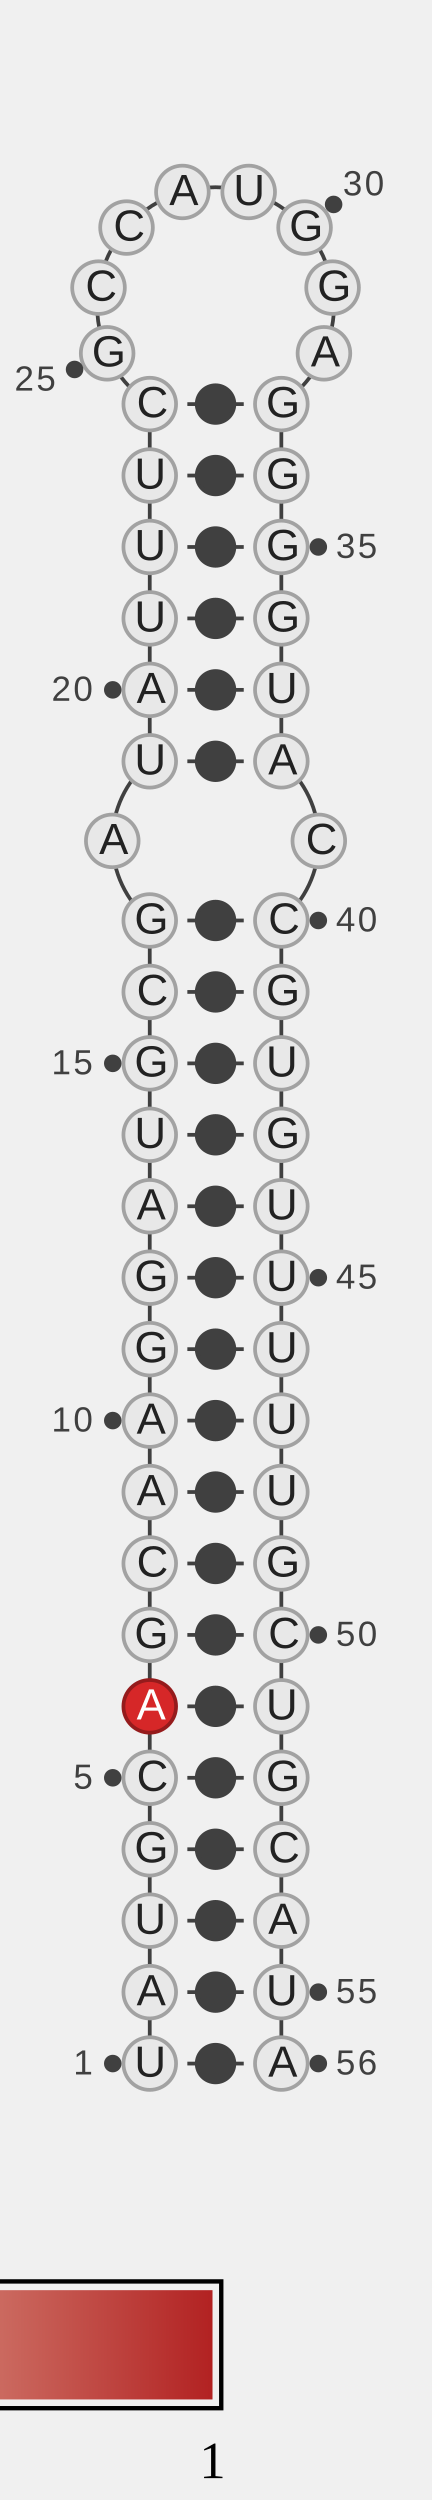
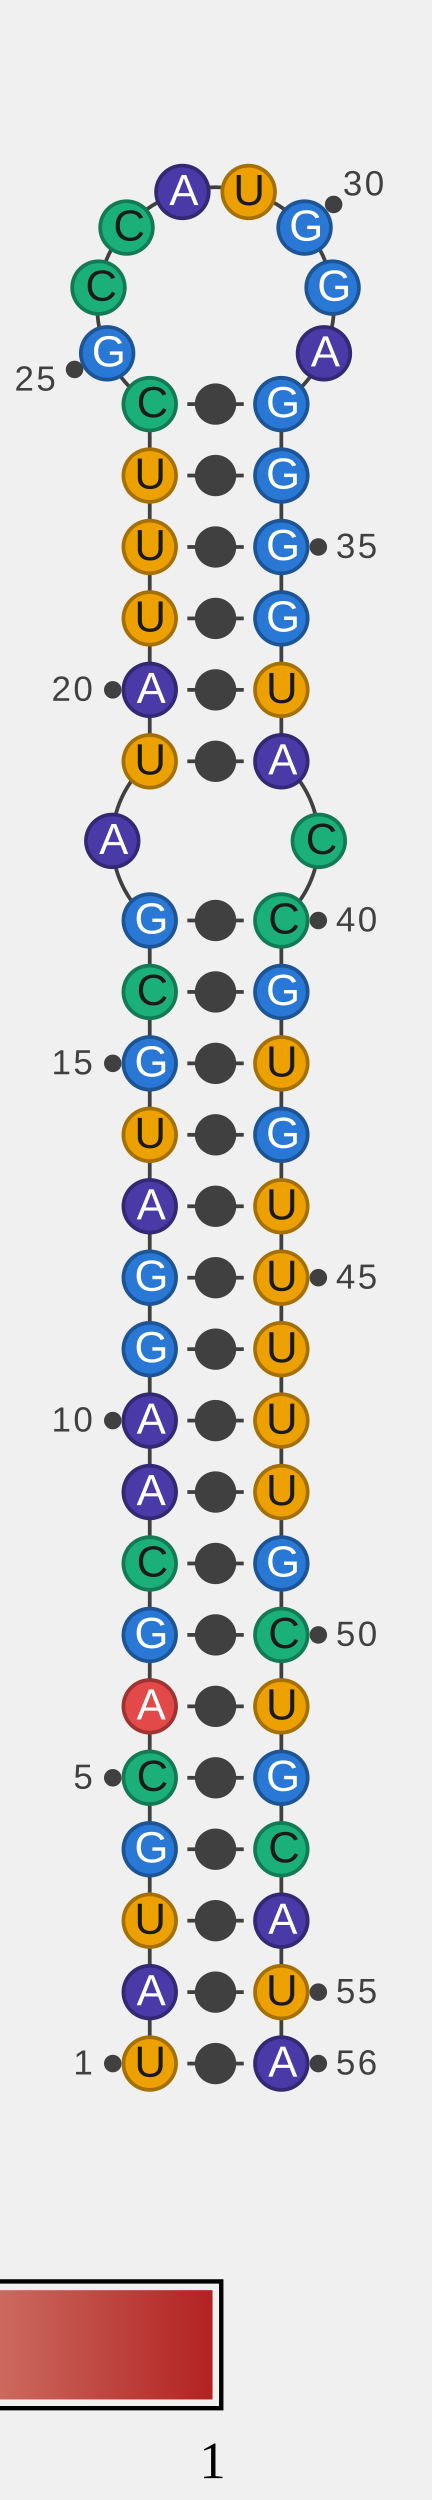
<svg xmlns="http://www.w3.org/2000/svg" width="98.612" height="571.879" viewBox="0 0 98.612 571.879">
  <path d="M 34.254 210.563 A 23.623 23.623 180 0 1 25.683 192.356" stroke="#404040" stroke-width="0.86" fill="none" />
  <path d="M 25.683 192.356 A 23.623 23.623 129.582 0 1 34.254 174.149" stroke="#404040" stroke-width="0.86" fill="none" />
  <path d="M 64.359 174.149 A 23.623 23.623 50.418 0 1 72.93 192.356" stroke="#404040" stroke-width="0.86" fill="none" />
  <path d="M 72.93 192.356 A 23.623 23.623 309.582 0 1 64.359 210.563" stroke="#404040" stroke-width="0.86" fill="none" />
  <g>
-     <circle cx="25.683" cy="192.356" r="6.021" stroke="#a2a2a2" stroke-width="0.86" fill="#e8e8e8" />
-     <text x="22.683" y="195.356" style="fill:#222222;font-family:Arial;font-size:10;">A</text>
-   </g>
-   <g>
-     <circle cx="72.93" cy="192.356" r="6.021" stroke="#a2a2a2" stroke-width="0.86" fill="#e8e8e8" />
-     <text x="69.93" y="195.356" style="fill:#222222;font-family:Arial;font-size:10;">C</text>
+     <circle cx="25.683" cy="192.356" r="6.021" stroke="#332874" stroke-width="0.86" fill="#4a3aa7" />
+     <text x="22.683" y="195.356" style="fill:#ffffff;font-family:Arial;font-size:10;">A</text>
+   </g>
+   <g>
+     <circle cx="72.93" cy="192.356" r="6.021" stroke="#127a55" stroke-width="0.86" fill="#1baf7a" />
+     <text x="69.93" y="195.356" style="fill:#1a1a1a;font-family:Arial;font-size:10;">C</text>
  </g>
  <path d="M 34.254 92.437 A 27.087 27.087 203.742 0 1 24.512 80.823" stroke="#404040" stroke-width="0.86" fill="none" />
  <path d="M 24.512 80.823 A 27.087 27.087 171.245 0 1 22.535 65.794" stroke="#404040" stroke-width="0.86" fill="none" />
  <path d="M 22.535 65.794 A 27.087 27.087 171.245 0 1 28.942 52.057" stroke="#404040" stroke-width="0.86" fill="none" />
  <path d="M 28.942 52.057 A 27.087 27.087 138.747 0 1 41.727 43.913" stroke="#404040" stroke-width="0.86" fill="none" />
  <path d="M 41.727 43.913 A 27.087 27.087 106.249 0 1 56.885 43.913" stroke="#404040" stroke-width="0.86" fill="none" />
  <path d="M 56.885 43.913 A 27.087 27.087 73.751 0 1 69.67 52.057" stroke="#404040" stroke-width="0.86" fill="none" />
  <path d="M 69.67 52.057 A 27.087 27.087 41.253 0 1 76.077 65.794" stroke="#404040" stroke-width="0.86" fill="none" />
  <path d="M 76.077 65.794 A 27.087 27.087 8.755 0 1 74.1 80.823" stroke="#404040" stroke-width="0.86" fill="none" />
  <path d="M 74.1 80.823 A 27.087 27.087 303.76 0 1 64.359 92.437" stroke="#404040" stroke-width="0.86" fill="none" />
  <g>
-     <circle cx="24.512" cy="80.823" r="6.021" stroke="#a2a2a2" stroke-width="0.86" fill="#e8e8e8" />
-     <text x="21.012" y="83.823" style="fill:#222222;font-family:Arial;font-size:10;">G</text>
+     <circle cx="24.512" cy="80.823" r="6.021" stroke="#1d5495" stroke-width="0.86" fill="#2a78d6" />
+     <text x="21.012" y="83.823" style="fill:#ffffff;font-family:Arial;font-size:10;">G</text>
  </g>
  <g>
    <text x="8.307" y="89.351" style="fill:#404040;font-family:Arial;font-size:8;">5</text>
  </g>
  <g>
    <text x="3.307" y="89.351" style="fill:#404040;font-family:Arial;font-size:8;">2</text>
  </g>
  <g>
    <circle cx="17.057" cy="84.515" r="2.007" stroke-width="0.0" fill="#404040" />
  </g>
  <g>
-     <circle cx="22.535" cy="65.794" r="6.021" stroke="#a2a2a2" stroke-width="0.86" fill="#e8e8e8" />
-     <text x="19.535" y="68.794" style="fill:#222222;font-family:Arial;font-size:10;">C</text>
-   </g>
-   <g>
-     <circle cx="28.942" cy="52.057" r="6.021" stroke="#a2a2a2" stroke-width="0.86" fill="#e8e8e8" />
-     <text x="25.942" y="55.057" style="fill:#222222;font-family:Arial;font-size:10;">C</text>
-   </g>
-   <g>
-     <circle cx="41.727" cy="43.913" r="6.021" stroke="#a2a2a2" stroke-width="0.86" fill="#e8e8e8" />
-     <text x="38.727" y="46.913" style="fill:#222222;font-family:Arial;font-size:10;">A</text>
-   </g>
-   <g>
-     <circle cx="56.885" cy="43.913" r="6.021" stroke="#a2a2a2" stroke-width="0.86" fill="#e8e8e8" />
-     <text x="53.385" y="46.913" style="fill:#222222;font-family:Arial;font-size:10;">U</text>
-   </g>
-   <g>
-     <circle cx="69.67" cy="52.057" r="6.021" stroke="#a2a2a2" stroke-width="0.86" fill="#e8e8e8" />
-     <text x="66.17" y="55.057" style="fill:#222222;font-family:Arial;font-size:10;">G</text>
+     <circle cx="22.535" cy="65.794" r="6.021" stroke="#127a55" stroke-width="0.86" fill="#1baf7a" />
+     <text x="19.535" y="68.794" style="fill:#1a1a1a;font-family:Arial;font-size:10;">C</text>
+   </g>
+   <g>
+     <circle cx="28.942" cy="52.057" r="6.021" stroke="#127a55" stroke-width="0.86" fill="#1baf7a" />
+     <text x="25.942" y="55.057" style="fill:#1a1a1a;font-family:Arial;font-size:10;">C</text>
+   </g>
+   <g>
+     <circle cx="41.727" cy="43.913" r="6.021" stroke="#332874" stroke-width="0.86" fill="#4a3aa7" />
+     <text x="38.727" y="46.913" style="fill:#ffffff;font-family:Arial;font-size:10;">A</text>
+   </g>
+   <g>
+     <circle cx="56.885" cy="43.913" r="6.021" stroke="#a57000" stroke-width="0.86" fill="#eda100" />
+     <text x="53.385" y="46.913" style="fill:#1a1a1a;font-family:Arial;font-size:10;">U</text>
+   </g>
+   <g>
+     <circle cx="69.67" cy="52.057" r="6.021" stroke="#1d5495" stroke-width="0.86" fill="#2a78d6" />
+     <text x="66.17" y="55.057" style="fill:#ffffff;font-family:Arial;font-size:10;">G</text>
  </g>
  <g>
    <text x="78.426" y="44.684" style="fill:#404040;font-family:Arial;font-size:8;">3</text>
  </g>
  <g>
    <text x="83.426" y="44.684" style="fill:#404040;font-family:Arial;font-size:8;">0</text>
  </g>
  <g>
    <circle cx="76.316" cy="46.766" r="2.007" stroke-width="0.0" fill="#404040" />
  </g>
  <g>
-     <circle cx="76.077" cy="65.794" r="6.021" stroke="#a2a2a2" stroke-width="0.86" fill="#e8e8e8" />
-     <text x="72.577" y="68.794" style="fill:#222222;font-family:Arial;font-size:10;">G</text>
-   </g>
-   <g>
-     <circle cx="74.1" cy="80.823" r="6.021" stroke="#a2a2a2" stroke-width="0.86" fill="#e8e8e8" />
-     <text x="71.1" y="83.823" style="fill:#222222;font-family:Arial;font-size:10;">A</text>
+     <circle cx="76.077" cy="65.794" r="6.021" stroke="#1d5495" stroke-width="0.86" fill="#2a78d6" />
+     <text x="72.577" y="68.794" style="fill:#ffffff;font-family:Arial;font-size:10;">G</text>
+   </g>
+   <g>
+     <circle cx="74.1" cy="80.823" r="6.021" stroke="#332874" stroke-width="0.86" fill="#4a3aa7" />
+     <text x="71.1" y="83.823" style="fill:#ffffff;font-family:Arial;font-size:10;">A</text>
  </g>
  <line x1="34.254" y1="466.023" x2="34.254" y2="461.723" stroke="#404040" stroke-width="0.86" />
  <line x1="34.254" y1="449.681" x2="34.254" y2="445.38" stroke="#404040" stroke-width="0.86" />
  <line x1="34.254" y1="433.338" x2="34.254" y2="429.038" stroke="#404040" stroke-width="0.86" />
  <line x1="34.254" y1="416.996" x2="34.254" y2="412.695" stroke="#404040" stroke-width="0.86" />
  <line x1="34.254" y1="400.653" x2="34.254" y2="396.352" stroke="#404040" stroke-width="0.86" />
  <line x1="34.254" y1="384.311" x2="34.254" y2="380.01" stroke="#404040" stroke-width="0.86" />
  <line x1="34.254" y1="367.968" x2="34.254" y2="363.667" stroke="#404040" stroke-width="0.86" />
  <line x1="34.254" y1="351.625" x2="34.254" y2="347.325" stroke="#404040" stroke-width="0.86" />
  <line x1="34.254" y1="335.283" x2="34.254" y2="330.982" stroke="#404040" stroke-width="0.86" />
  <line x1="34.254" y1="318.94" x2="34.254" y2="314.64" stroke="#404040" stroke-width="0.86" />
  <line x1="34.254" y1="302.598" x2="34.254" y2="298.297" stroke="#404040" stroke-width="0.86" />
  <line x1="34.254" y1="286.255" x2="34.254" y2="281.955" stroke="#404040" stroke-width="0.86" />
  <line x1="34.254" y1="269.913" x2="34.254" y2="265.612" stroke="#404040" stroke-width="0.86" />
  <line x1="34.254" y1="253.57" x2="34.254" y2="249.269" stroke="#404040" stroke-width="0.86" />
  <line x1="34.254" y1="237.228" x2="34.254" y2="232.927" stroke="#404040" stroke-width="0.86" />
  <line x1="34.254" y1="220.885" x2="34.254" y2="216.584" stroke="#404040" stroke-width="0.86" />
  <line x1="64.359" y1="216.584" x2="64.359" y2="220.885" stroke="#404040" stroke-width="0.86" />
  <line x1="64.359" y1="232.927" x2="64.359" y2="237.228" stroke="#404040" stroke-width="0.86" />
  <line x1="64.359" y1="249.269" x2="64.359" y2="253.57" stroke="#404040" stroke-width="0.86" />
  <line x1="64.359" y1="265.612" x2="64.359" y2="269.913" stroke="#404040" stroke-width="0.86" />
  <line x1="64.359" y1="281.955" x2="64.359" y2="286.255" stroke="#404040" stroke-width="0.86" />
  <line x1="64.359" y1="298.297" x2="64.359" y2="302.598" stroke="#404040" stroke-width="0.86" />
  <line x1="64.359" y1="314.64" x2="64.359" y2="318.94" stroke="#404040" stroke-width="0.86" />
  <line x1="64.359" y1="330.982" x2="64.359" y2="335.283" stroke="#404040" stroke-width="0.86" />
  <line x1="64.359" y1="347.325" x2="64.359" y2="351.625" stroke="#404040" stroke-width="0.86" />
  <line x1="64.359" y1="363.667" x2="64.359" y2="367.968" stroke="#404040" stroke-width="0.86" />
  <line x1="64.359" y1="380.01" x2="64.359" y2="384.311" stroke="#404040" stroke-width="0.86" />
  <line x1="64.359" y1="396.352" x2="64.359" y2="400.653" stroke="#404040" stroke-width="0.86" />
  <line x1="64.359" y1="412.695" x2="64.359" y2="416.996" stroke="#404040" stroke-width="0.86" />
  <line x1="64.359" y1="429.038" x2="64.359" y2="433.338" stroke="#404040" stroke-width="0.86" />
  <line x1="64.359" y1="445.38" x2="64.359" y2="449.681" stroke="#404040" stroke-width="0.86" />
  <line x1="64.359" y1="461.723" x2="64.359" y2="466.023" stroke="#404040" stroke-width="0.86" />
  <line x1="42.855" y1="472.044" x2="45.006" y2="472.044" stroke="#404040" stroke-width="0.86" />
  <circle cx="49.306" cy="472.044" r="4.301" stroke="#404040" stroke-width="0.86" fill="#404040" />
  <line x1="53.607" y1="472.044" x2="55.757" y2="472.044" stroke="#404040" stroke-width="0.86" />
  <g>
-     <circle cx="34.254" cy="472.044" r="6.021" stroke="#a2a2a2" stroke-width="0.86" fill="#e8e8e8" />
-     <text x="30.754" y="475.044" style="fill:#222222;font-family:Arial;font-size:10;">U</text>
+     <circle cx="34.254" cy="472.044" r="6.021" stroke="#a57000" stroke-width="0.86" fill="#eda100" />
+     <text x="30.754" y="475.044" style="fill:#1a1a1a;font-family:Arial;font-size:10;">U</text>
  </g>
  <g>
    <text x="16.782" y="474.544" style="fill:#404040;font-family:Arial;font-size:8;">1</text>
  </g>
  <g>
    <circle cx="25.796" cy="472.044" r="2.007" stroke-width="0.0" fill="#404040" />
  </g>
  <g>
-     <circle cx="64.359" cy="472.044" r="6.021" stroke="#a2a2a2" stroke-width="0.86" fill="#e8e8e8" />
-     <text x="61.359" y="475.044" style="fill:#222222;font-family:Arial;font-size:10;">A</text>
+     <circle cx="64.359" cy="472.044" r="6.021" stroke="#332874" stroke-width="0.86" fill="#4a3aa7" />
+     <text x="61.359" y="475.044" style="fill:#ffffff;font-family:Arial;font-size:10;">A</text>
  </g>
  <g>
    <text x="76.831" y="474.544" style="fill:#404040;font-family:Arial;font-size:8;">5</text>
  </g>
  <g>
    <text x="81.831" y="474.544" style="fill:#404040;font-family:Arial;font-size:8;">6</text>
  </g>
  <g>
    <circle cx="72.817" cy="472.044" r="2.007" stroke-width="0.0" fill="#404040" />
  </g>
  <line x1="42.855" y1="455.702" x2="45.006" y2="455.702" stroke="#404040" stroke-width="0.86" />
  <circle cx="49.306" cy="455.702" r="4.301" stroke="#404040" stroke-width="0.86" fill="#404040" />
  <line x1="53.607" y1="455.702" x2="55.757" y2="455.702" stroke="#404040" stroke-width="0.86" />
  <g>
-     <circle cx="34.254" cy="455.702" r="6.021" stroke="#a2a2a2" stroke-width="0.86" fill="#e8e8e8" />
-     <text x="31.254" y="458.702" style="fill:#222222;font-family:Arial;font-size:10;">A</text>
-   </g>
-   <g>
-     <circle cx="64.359" cy="455.702" r="6.021" stroke="#a2a2a2" stroke-width="0.86" fill="#e8e8e8" />
-     <text x="60.859" y="458.702" style="fill:#222222;font-family:Arial;font-size:10;">U</text>
+     <circle cx="34.254" cy="455.702" r="6.021" stroke="#332874" stroke-width="0.86" fill="#4a3aa7" />
+     <text x="31.254" y="458.702" style="fill:#ffffff;font-family:Arial;font-size:10;">A</text>
+   </g>
+   <g>
+     <circle cx="64.359" cy="455.702" r="6.021" stroke="#a57000" stroke-width="0.86" fill="#eda100" />
+     <text x="60.859" y="458.702" style="fill:#1a1a1a;font-family:Arial;font-size:10;">U</text>
  </g>
  <g>
    <text x="76.831" y="458.202" style="fill:#404040;font-family:Arial;font-size:8;">5</text>
  </g>
  <g>
    <text x="81.831" y="458.202" style="fill:#404040;font-family:Arial;font-size:8;">5</text>
  </g>
  <g>
    <circle cx="72.817" cy="455.702" r="2.007" stroke-width="0.0" fill="#404040" />
  </g>
  <line x1="42.855" y1="439.359" x2="45.006" y2="439.359" stroke="#404040" stroke-width="0.86" />
  <circle cx="49.306" cy="439.359" r="4.301" stroke="#404040" stroke-width="0.86" fill="#404040" />
  <line x1="53.607" y1="439.359" x2="55.757" y2="439.359" stroke="#404040" stroke-width="0.86" />
  <g>
-     <circle cx="34.254" cy="439.359" r="6.021" stroke="#a2a2a2" stroke-width="0.86" fill="#e8e8e8" />
-     <text x="30.754" y="442.359" style="fill:#222222;font-family:Arial;font-size:10;">U</text>
-   </g>
-   <g>
-     <circle cx="64.359" cy="439.359" r="6.021" stroke="#a2a2a2" stroke-width="0.86" fill="#e8e8e8" />
-     <text x="61.359" y="442.359" style="fill:#222222;font-family:Arial;font-size:10;">A</text>
+     <circle cx="34.254" cy="439.359" r="6.021" stroke="#a57000" stroke-width="0.86" fill="#eda100" />
+     <text x="30.754" y="442.359" style="fill:#1a1a1a;font-family:Arial;font-size:10;">U</text>
+   </g>
+   <g>
+     <circle cx="64.359" cy="439.359" r="6.021" stroke="#332874" stroke-width="0.86" fill="#4a3aa7" />
+     <text x="61.359" y="442.359" style="fill:#ffffff;font-family:Arial;font-size:10;">A</text>
  </g>
  <line x1="42.855" y1="423.017" x2="45.006" y2="423.017" stroke="#404040" stroke-width="0.86" />
  <circle cx="49.306" cy="423.017" r="4.301" stroke="#404040" stroke-width="0.86" fill="#404040" />
  <line x1="53.607" y1="423.017" x2="55.757" y2="423.017" stroke="#404040" stroke-width="0.86" />
  <g>
-     <circle cx="34.254" cy="423.017" r="6.021" stroke="#a2a2a2" stroke-width="0.86" fill="#e8e8e8" />
-     <text x="30.754" y="426.017" style="fill:#222222;font-family:Arial;font-size:10;">G</text>
-   </g>
-   <g>
-     <circle cx="64.359" cy="423.017" r="6.021" stroke="#a2a2a2" stroke-width="0.86" fill="#e8e8e8" />
-     <text x="61.359" y="426.017" style="fill:#222222;font-family:Arial;font-size:10;">C</text>
+     <circle cx="34.254" cy="423.017" r="6.021" stroke="#1d5495" stroke-width="0.86" fill="#2a78d6" />
+     <text x="30.754" y="426.017" style="fill:#ffffff;font-family:Arial;font-size:10;">G</text>
+   </g>
+   <g>
+     <circle cx="64.359" cy="423.017" r="6.021" stroke="#127a55" stroke-width="0.86" fill="#1baf7a" />
+     <text x="61.359" y="426.017" style="fill:#1a1a1a;font-family:Arial;font-size:10;">C</text>
  </g>
  <line x1="42.855" y1="406.674" x2="45.006" y2="406.674" stroke="#404040" stroke-width="0.86" />
  <circle cx="49.306" cy="406.674" r="4.301" stroke="#404040" stroke-width="0.86" fill="#404040" />
  <line x1="53.607" y1="406.674" x2="55.757" y2="406.674" stroke="#404040" stroke-width="0.86" />
  <g>
-     <circle cx="34.254" cy="406.674" r="6.021" stroke="#a2a2a2" stroke-width="0.86" fill="#e8e8e8" />
-     <text x="31.254" y="409.674" style="fill:#222222;font-family:Arial;font-size:10;">C</text>
+     <circle cx="34.254" cy="406.674" r="6.021" stroke="#127a55" stroke-width="0.86" fill="#1baf7a" />
+     <text x="31.254" y="409.674" style="fill:#1a1a1a;font-family:Arial;font-size:10;">C</text>
  </g>
  <g>
    <text x="16.782" y="409.174" style="fill:#404040;font-family:Arial;font-size:8;">5</text>
  </g>
  <g>
    <circle cx="25.796" cy="406.674" r="2.007" stroke-width="0.0" fill="#404040" />
  </g>
  <g>
-     <circle cx="64.359" cy="406.674" r="6.021" stroke="#a2a2a2" stroke-width="0.86" fill="#e8e8e8" />
-     <text x="60.859" y="409.674" style="fill:#222222;font-family:Arial;font-size:10;">G</text>
+     <circle cx="64.359" cy="406.674" r="6.021" stroke="#1d5495" stroke-width="0.86" fill="#2a78d6" />
+     <text x="60.859" y="409.674" style="fill:#ffffff;font-family:Arial;font-size:10;">G</text>
  </g>
  <line x1="42.855" y1="390.331" x2="45.006" y2="390.331" stroke="#404040" stroke-width="0.86" />
  <circle cx="49.306" cy="390.331" r="4.301" stroke="#404040" stroke-width="0.86" fill="#404040" />
  <line x1="53.607" y1="390.331" x2="55.757" y2="390.331" stroke="#404040" stroke-width="0.86" />
  <g>
-     <circle cx="34.254" cy="390.331" r="6.021" stroke="#951b1c" stroke-width="0.86" fill="#d62728" />
+     <circle cx="34.254" cy="390.331" r="6.021" stroke="#9e3332" stroke-width="0.86" fill="#e34948" />
    <text x="31.254" y="393.331" style="fill:#ffffff;font-family:Arial;font-size:10;">A</text>
  </g>
  <g>
-     <circle cx="64.359" cy="390.331" r="6.021" stroke="#a2a2a2" stroke-width="0.86" fill="#e8e8e8" />
-     <text x="60.859" y="393.331" style="fill:#222222;font-family:Arial;font-size:10;">U</text>
+     <circle cx="64.359" cy="390.331" r="6.021" stroke="#a57000" stroke-width="0.86" fill="#eda100" />
+     <text x="60.859" y="393.331" style="fill:#1a1a1a;font-family:Arial;font-size:10;">U</text>
  </g>
  <line x1="42.855" y1="373.989" x2="45.006" y2="373.989" stroke="#404040" stroke-width="0.86" />
  <circle cx="49.306" cy="373.989" r="4.301" stroke="#404040" stroke-width="0.86" fill="#404040" />
  <line x1="53.607" y1="373.989" x2="55.757" y2="373.989" stroke="#404040" stroke-width="0.86" />
  <g>
-     <circle cx="34.254" cy="373.989" r="6.021" stroke="#a2a2a2" stroke-width="0.86" fill="#e8e8e8" />
-     <text x="30.754" y="376.989" style="fill:#222222;font-family:Arial;font-size:10;">G</text>
-   </g>
-   <g>
-     <circle cx="64.359" cy="373.989" r="6.021" stroke="#a2a2a2" stroke-width="0.86" fill="#e8e8e8" />
-     <text x="61.359" y="376.989" style="fill:#222222;font-family:Arial;font-size:10;">C</text>
+     <circle cx="34.254" cy="373.989" r="6.021" stroke="#1d5495" stroke-width="0.86" fill="#2a78d6" />
+     <text x="30.754" y="376.989" style="fill:#ffffff;font-family:Arial;font-size:10;">G</text>
+   </g>
+   <g>
+     <circle cx="64.359" cy="373.989" r="6.021" stroke="#127a55" stroke-width="0.86" fill="#1baf7a" />
+     <text x="61.359" y="376.989" style="fill:#1a1a1a;font-family:Arial;font-size:10;">C</text>
  </g>
  <g>
    <text x="76.831" y="376.489" style="fill:#404040;font-family:Arial;font-size:8;">5</text>
  </g>
  <g>
    <text x="81.831" y="376.489" style="fill:#404040;font-family:Arial;font-size:8;">0</text>
  </g>
  <g>
    <circle cx="72.817" cy="373.989" r="2.007" stroke-width="0.0" fill="#404040" />
  </g>
  <line x1="42.855" y1="357.646" x2="45.006" y2="357.646" stroke="#404040" stroke-width="0.86" />
  <circle cx="49.306" cy="357.646" r="4.301" stroke="#404040" stroke-width="0.86" fill="#404040" />
  <line x1="53.607" y1="357.646" x2="55.757" y2="357.646" stroke="#404040" stroke-width="0.86" />
  <g>
-     <circle cx="34.254" cy="357.646" r="6.021" stroke="#a2a2a2" stroke-width="0.86" fill="#e8e8e8" />
-     <text x="31.254" y="360.646" style="fill:#222222;font-family:Arial;font-size:10;">C</text>
-   </g>
-   <g>
-     <circle cx="64.359" cy="357.646" r="6.021" stroke="#a2a2a2" stroke-width="0.86" fill="#e8e8e8" />
-     <text x="60.859" y="360.646" style="fill:#222222;font-family:Arial;font-size:10;">G</text>
+     <circle cx="34.254" cy="357.646" r="6.021" stroke="#127a55" stroke-width="0.86" fill="#1baf7a" />
+     <text x="31.254" y="360.646" style="fill:#1a1a1a;font-family:Arial;font-size:10;">C</text>
+   </g>
+   <g>
+     <circle cx="64.359" cy="357.646" r="6.021" stroke="#1d5495" stroke-width="0.86" fill="#2a78d6" />
+     <text x="60.859" y="360.646" style="fill:#ffffff;font-family:Arial;font-size:10;">G</text>
  </g>
  <line x1="42.855" y1="341.304" x2="45.006" y2="341.304" stroke="#404040" stroke-width="0.86" />
  <circle cx="49.306" cy="341.304" r="4.301" stroke="#404040" stroke-width="0.86" fill="#404040" />
  <line x1="53.607" y1="341.304" x2="55.757" y2="341.304" stroke="#404040" stroke-width="0.86" />
  <g>
-     <circle cx="34.254" cy="341.304" r="6.021" stroke="#a2a2a2" stroke-width="0.86" fill="#e8e8e8" />
-     <text x="31.254" y="344.304" style="fill:#222222;font-family:Arial;font-size:10;">A</text>
-   </g>
-   <g>
-     <circle cx="64.359" cy="341.304" r="6.021" stroke="#a2a2a2" stroke-width="0.86" fill="#e8e8e8" />
-     <text x="60.859" y="344.304" style="fill:#222222;font-family:Arial;font-size:10;">U</text>
+     <circle cx="34.254" cy="341.304" r="6.021" stroke="#332874" stroke-width="0.86" fill="#4a3aa7" />
+     <text x="31.254" y="344.304" style="fill:#ffffff;font-family:Arial;font-size:10;">A</text>
+   </g>
+   <g>
+     <circle cx="64.359" cy="341.304" r="6.021" stroke="#a57000" stroke-width="0.86" fill="#eda100" />
+     <text x="60.859" y="344.304" style="fill:#1a1a1a;font-family:Arial;font-size:10;">U</text>
  </g>
  <line x1="42.855" y1="324.961" x2="45.006" y2="324.961" stroke="#404040" stroke-width="0.86" />
  <circle cx="49.306" cy="324.961" r="4.301" stroke="#404040" stroke-width="0.86" fill="#404040" />
  <line x1="53.607" y1="324.961" x2="55.757" y2="324.961" stroke="#404040" stroke-width="0.86" />
  <g>
-     <circle cx="34.254" cy="324.961" r="6.021" stroke="#a2a2a2" stroke-width="0.86" fill="#e8e8e8" />
-     <text x="31.254" y="327.961" style="fill:#222222;font-family:Arial;font-size:10;">A</text>
+     <circle cx="34.254" cy="324.961" r="6.021" stroke="#332874" stroke-width="0.86" fill="#4a3aa7" />
+     <text x="31.254" y="327.961" style="fill:#ffffff;font-family:Arial;font-size:10;">A</text>
  </g>
  <g>
    <text x="16.782" y="327.461" style="fill:#404040;font-family:Arial;font-size:8;">0</text>
  </g>
  <g>
    <text x="11.782" y="327.461" style="fill:#404040;font-family:Arial;font-size:8;">1</text>
  </g>
  <g>
    <circle cx="25.796" cy="324.961" r="2.007" stroke-width="0.0" fill="#404040" />
  </g>
  <g>
-     <circle cx="64.359" cy="324.961" r="6.021" stroke="#a2a2a2" stroke-width="0.86" fill="#e8e8e8" />
-     <text x="60.859" y="327.961" style="fill:#222222;font-family:Arial;font-size:10;">U</text>
+     <circle cx="64.359" cy="324.961" r="6.021" stroke="#a57000" stroke-width="0.86" fill="#eda100" />
+     <text x="60.859" y="327.961" style="fill:#1a1a1a;font-family:Arial;font-size:10;">U</text>
  </g>
  <line x1="42.855" y1="308.619" x2="45.006" y2="308.619" stroke="#404040" stroke-width="0.86" />
  <circle cx="49.306" cy="308.619" r="4.301" stroke="#404040" stroke-width="0.86" fill="#404040" />
  <line x1="53.607" y1="308.619" x2="55.757" y2="308.619" stroke="#404040" stroke-width="0.86" />
  <g>
-     <circle cx="34.254" cy="308.619" r="6.021" stroke="#a2a2a2" stroke-width="0.86" fill="#e8e8e8" />
-     <text x="30.754" y="311.619" style="fill:#222222;font-family:Arial;font-size:10;">G</text>
-   </g>
-   <g>
-     <circle cx="64.359" cy="308.619" r="6.021" stroke="#a2a2a2" stroke-width="0.86" fill="#e8e8e8" />
-     <text x="60.859" y="311.619" style="fill:#222222;font-family:Arial;font-size:10;">U</text>
+     <circle cx="34.254" cy="308.619" r="6.021" stroke="#1d5495" stroke-width="0.86" fill="#2a78d6" />
+     <text x="30.754" y="311.619" style="fill:#ffffff;font-family:Arial;font-size:10;">G</text>
+   </g>
+   <g>
+     <circle cx="64.359" cy="308.619" r="6.021" stroke="#a57000" stroke-width="0.86" fill="#eda100" />
+     <text x="60.859" y="311.619" style="fill:#1a1a1a;font-family:Arial;font-size:10;">U</text>
  </g>
  <line x1="42.855" y1="292.276" x2="45.006" y2="292.276" stroke="#404040" stroke-width="0.86" />
  <circle cx="49.306" cy="292.276" r="4.301" stroke="#404040" stroke-width="0.86" fill="#404040" />
  <line x1="53.607" y1="292.276" x2="55.757" y2="292.276" stroke="#404040" stroke-width="0.86" />
  <g>
-     <circle cx="34.254" cy="292.276" r="6.021" stroke="#a2a2a2" stroke-width="0.86" fill="#e8e8e8" />
-     <text x="30.754" y="295.276" style="fill:#222222;font-family:Arial;font-size:10;">G</text>
-   </g>
-   <g>
-     <circle cx="64.359" cy="292.276" r="6.021" stroke="#a2a2a2" stroke-width="0.86" fill="#e8e8e8" />
-     <text x="60.859" y="295.276" style="fill:#222222;font-family:Arial;font-size:10;">U</text>
+     <circle cx="34.254" cy="292.276" r="6.021" stroke="#1d5495" stroke-width="0.86" fill="#2a78d6" />
+     <text x="30.754" y="295.276" style="fill:#ffffff;font-family:Arial;font-size:10;">G</text>
+   </g>
+   <g>
+     <circle cx="64.359" cy="292.276" r="6.021" stroke="#a57000" stroke-width="0.86" fill="#eda100" />
+     <text x="60.859" y="295.276" style="fill:#1a1a1a;font-family:Arial;font-size:10;">U</text>
  </g>
  <g>
    <text x="76.831" y="294.776" style="fill:#404040;font-family:Arial;font-size:8;">4</text>
  </g>
  <g>
    <text x="81.831" y="294.776" style="fill:#404040;font-family:Arial;font-size:8;">5</text>
  </g>
  <g>
    <circle cx="72.817" cy="292.276" r="2.007" stroke-width="0.0" fill="#404040" />
  </g>
  <line x1="42.855" y1="275.934" x2="45.006" y2="275.934" stroke="#404040" stroke-width="0.86" />
  <circle cx="49.306" cy="275.934" r="4.301" stroke="#404040" stroke-width="0.86" fill="#404040" />
  <line x1="53.607" y1="275.934" x2="55.757" y2="275.934" stroke="#404040" stroke-width="0.86" />
  <g>
-     <circle cx="34.254" cy="275.934" r="6.021" stroke="#a2a2a2" stroke-width="0.86" fill="#e8e8e8" />
-     <text x="31.254" y="278.934" style="fill:#222222;font-family:Arial;font-size:10;">A</text>
-   </g>
-   <g>
-     <circle cx="64.359" cy="275.934" r="6.021" stroke="#a2a2a2" stroke-width="0.86" fill="#e8e8e8" />
-     <text x="60.859" y="278.934" style="fill:#222222;font-family:Arial;font-size:10;">U</text>
+     <circle cx="34.254" cy="275.934" r="6.021" stroke="#332874" stroke-width="0.86" fill="#4a3aa7" />
+     <text x="31.254" y="278.934" style="fill:#ffffff;font-family:Arial;font-size:10;">A</text>
+   </g>
+   <g>
+     <circle cx="64.359" cy="275.934" r="6.021" stroke="#a57000" stroke-width="0.86" fill="#eda100" />
+     <text x="60.859" y="278.934" style="fill:#1a1a1a;font-family:Arial;font-size:10;">U</text>
  </g>
  <line x1="42.855" y1="259.591" x2="45.006" y2="259.591" stroke="#404040" stroke-width="0.86" />
  <circle cx="49.306" cy="259.591" r="4.301" stroke="#404040" stroke-width="0.86" fill="#404040" />
  <line x1="53.607" y1="259.591" x2="55.757" y2="259.591" stroke="#404040" stroke-width="0.86" />
  <g>
-     <circle cx="34.254" cy="259.591" r="6.021" stroke="#a2a2a2" stroke-width="0.86" fill="#e8e8e8" />
-     <text x="30.754" y="262.591" style="fill:#222222;font-family:Arial;font-size:10;">U</text>
-   </g>
-   <g>
-     <circle cx="64.359" cy="259.591" r="6.021" stroke="#a2a2a2" stroke-width="0.86" fill="#e8e8e8" />
-     <text x="60.859" y="262.591" style="fill:#222222;font-family:Arial;font-size:10;">G</text>
+     <circle cx="34.254" cy="259.591" r="6.021" stroke="#a57000" stroke-width="0.86" fill="#eda100" />
+     <text x="30.754" y="262.591" style="fill:#1a1a1a;font-family:Arial;font-size:10;">U</text>
+   </g>
+   <g>
+     <circle cx="64.359" cy="259.591" r="6.021" stroke="#1d5495" stroke-width="0.86" fill="#2a78d6" />
+     <text x="60.859" y="262.591" style="fill:#ffffff;font-family:Arial;font-size:10;">G</text>
  </g>
  <line x1="42.855" y1="243.248" x2="45.006" y2="243.248" stroke="#404040" stroke-width="0.86" />
  <circle cx="49.306" cy="243.248" r="4.301" stroke="#404040" stroke-width="0.86" fill="#404040" />
  <line x1="53.607" y1="243.248" x2="55.757" y2="243.248" stroke="#404040" stroke-width="0.86" />
  <g>
-     <circle cx="34.254" cy="243.248" r="6.021" stroke="#a2a2a2" stroke-width="0.86" fill="#e8e8e8" />
-     <text x="30.754" y="246.248" style="fill:#222222;font-family:Arial;font-size:10;">G</text>
+     <circle cx="34.254" cy="243.248" r="6.021" stroke="#1d5495" stroke-width="0.86" fill="#2a78d6" />
+     <text x="30.754" y="246.248" style="fill:#ffffff;font-family:Arial;font-size:10;">G</text>
  </g>
  <g>
    <text x="16.782" y="245.748" style="fill:#404040;font-family:Arial;font-size:8;">5</text>
  </g>
  <g>
    <text x="11.782" y="245.748" style="fill:#404040;font-family:Arial;font-size:8;">1</text>
  </g>
  <g>
    <circle cx="25.796" cy="243.248" r="2.007" stroke-width="0.0" fill="#404040" />
  </g>
  <g>
-     <circle cx="64.359" cy="243.248" r="6.021" stroke="#a2a2a2" stroke-width="0.86" fill="#e8e8e8" />
-     <text x="60.859" y="246.248" style="fill:#222222;font-family:Arial;font-size:10;">U</text>
+     <circle cx="64.359" cy="243.248" r="6.021" stroke="#a57000" stroke-width="0.86" fill="#eda100" />
+     <text x="60.859" y="246.248" style="fill:#1a1a1a;font-family:Arial;font-size:10;">U</text>
  </g>
  <line x1="42.855" y1="226.906" x2="45.006" y2="226.906" stroke="#404040" stroke-width="0.86" />
  <circle cx="49.306" cy="226.906" r="4.301" stroke="#404040" stroke-width="0.86" fill="#404040" />
  <line x1="53.607" y1="226.906" x2="55.757" y2="226.906" stroke="#404040" stroke-width="0.86" />
  <g>
-     <circle cx="34.254" cy="226.906" r="6.021" stroke="#a2a2a2" stroke-width="0.86" fill="#e8e8e8" />
-     <text x="31.254" y="229.906" style="fill:#222222;font-family:Arial;font-size:10;">C</text>
-   </g>
-   <g>
-     <circle cx="64.359" cy="226.906" r="6.021" stroke="#a2a2a2" stroke-width="0.86" fill="#e8e8e8" />
-     <text x="60.859" y="229.906" style="fill:#222222;font-family:Arial;font-size:10;">G</text>
+     <circle cx="34.254" cy="226.906" r="6.021" stroke="#127a55" stroke-width="0.86" fill="#1baf7a" />
+     <text x="31.254" y="229.906" style="fill:#1a1a1a;font-family:Arial;font-size:10;">C</text>
+   </g>
+   <g>
+     <circle cx="64.359" cy="226.906" r="6.021" stroke="#1d5495" stroke-width="0.86" fill="#2a78d6" />
+     <text x="60.859" y="229.906" style="fill:#ffffff;font-family:Arial;font-size:10;">G</text>
  </g>
  <line x1="42.855" y1="210.563" x2="45.006" y2="210.563" stroke="#404040" stroke-width="0.86" />
  <circle cx="49.306" cy="210.563" r="4.301" stroke="#404040" stroke-width="0.86" fill="#404040" />
  <line x1="53.607" y1="210.563" x2="55.757" y2="210.563" stroke="#404040" stroke-width="0.86" />
  <g>
-     <circle cx="34.254" cy="210.563" r="6.021" stroke="#a2a2a2" stroke-width="0.86" fill="#e8e8e8" />
-     <text x="30.754" y="213.563" style="fill:#222222;font-family:Arial;font-size:10;">G</text>
-   </g>
-   <g>
-     <circle cx="64.359" cy="210.563" r="6.021" stroke="#a2a2a2" stroke-width="0.86" fill="#e8e8e8" />
-     <text x="61.359" y="213.563" style="fill:#222222;font-family:Arial;font-size:10;">C</text>
+     <circle cx="34.254" cy="210.563" r="6.021" stroke="#1d5495" stroke-width="0.86" fill="#2a78d6" />
+     <text x="30.754" y="213.563" style="fill:#ffffff;font-family:Arial;font-size:10;">G</text>
+   </g>
+   <g>
+     <circle cx="64.359" cy="210.563" r="6.021" stroke="#127a55" stroke-width="0.86" fill="#1baf7a" />
+     <text x="61.359" y="213.563" style="fill:#1a1a1a;font-family:Arial;font-size:10;">C</text>
  </g>
  <g>
    <text x="76.831" y="213.063" style="fill:#404040;font-family:Arial;font-size:8;">4</text>
  </g>
  <g>
    <text x="81.831" y="213.063" style="fill:#404040;font-family:Arial;font-size:8;">0</text>
  </g>
  <g>
    <circle cx="72.817" cy="210.563" r="2.007" stroke-width="0.0" fill="#404040" />
  </g>
  <line x1="34.254" y1="168.128" x2="34.254" y2="163.828" stroke="#404040" stroke-width="0.86" />
  <line x1="34.254" y1="151.786" x2="34.254" y2="147.485" stroke="#404040" stroke-width="0.86" />
  <line x1="34.254" y1="135.443" x2="34.254" y2="131.143" stroke="#404040" stroke-width="0.86" />
  <line x1="34.254" y1="119.101" x2="34.254" y2="114.8" stroke="#404040" stroke-width="0.86" />
  <line x1="34.254" y1="102.758" x2="34.254" y2="98.457" stroke="#404040" stroke-width="0.86" />
  <line x1="64.359" y1="98.457" x2="64.359" y2="102.758" stroke="#404040" stroke-width="0.86" />
  <line x1="64.359" y1="114.8" x2="64.359" y2="119.101" stroke="#404040" stroke-width="0.86" />
  <line x1="64.359" y1="131.143" x2="64.359" y2="135.443" stroke="#404040" stroke-width="0.86" />
  <line x1="64.359" y1="147.485" x2="64.359" y2="151.786" stroke="#404040" stroke-width="0.86" />
  <line x1="64.359" y1="163.828" x2="64.359" y2="168.128" stroke="#404040" stroke-width="0.86" />
  <line x1="42.855" y1="174.149" x2="45.006" y2="174.149" stroke="#404040" stroke-width="0.86" />
  <circle cx="49.306" cy="174.149" r="4.301" stroke="#404040" stroke-width="0.86" fill="#404040" />
  <line x1="53.607" y1="174.149" x2="55.757" y2="174.149" stroke="#404040" stroke-width="0.86" />
  <g>
-     <circle cx="34.254" cy="174.149" r="6.021" stroke="#a2a2a2" stroke-width="0.86" fill="#e8e8e8" />
-     <text x="30.754" y="177.149" style="fill:#222222;font-family:Arial;font-size:10;">U</text>
-   </g>
-   <g>
-     <circle cx="64.359" cy="174.149" r="6.021" stroke="#a2a2a2" stroke-width="0.86" fill="#e8e8e8" />
-     <text x="61.359" y="177.149" style="fill:#222222;font-family:Arial;font-size:10;">A</text>
+     <circle cx="34.254" cy="174.149" r="6.021" stroke="#a57000" stroke-width="0.86" fill="#eda100" />
+     <text x="30.754" y="177.149" style="fill:#1a1a1a;font-family:Arial;font-size:10;">U</text>
+   </g>
+   <g>
+     <circle cx="64.359" cy="174.149" r="6.021" stroke="#332874" stroke-width="0.86" fill="#4a3aa7" />
+     <text x="61.359" y="177.149" style="fill:#ffffff;font-family:Arial;font-size:10;">A</text>
  </g>
  <line x1="42.855" y1="157.807" x2="45.006" y2="157.807" stroke="#404040" stroke-width="0.86" />
  <circle cx="49.306" cy="157.807" r="4.301" stroke="#404040" stroke-width="0.86" fill="#404040" />
  <line x1="53.607" y1="157.807" x2="55.757" y2="157.807" stroke="#404040" stroke-width="0.86" />
  <g>
-     <circle cx="34.254" cy="157.807" r="6.021" stroke="#a2a2a2" stroke-width="0.86" fill="#e8e8e8" />
-     <text x="31.254" y="160.807" style="fill:#222222;font-family:Arial;font-size:10;">A</text>
+     <circle cx="34.254" cy="157.807" r="6.021" stroke="#332874" stroke-width="0.86" fill="#4a3aa7" />
+     <text x="31.254" y="160.807" style="fill:#ffffff;font-family:Arial;font-size:10;">A</text>
  </g>
  <g>
    <text x="16.782" y="160.307" style="fill:#404040;font-family:Arial;font-size:8;">0</text>
  </g>
  <g>
    <text x="11.782" y="160.307" style="fill:#404040;font-family:Arial;font-size:8;">2</text>
  </g>
  <g>
    <circle cx="25.796" cy="157.807" r="2.007" stroke-width="0.0" fill="#404040" />
  </g>
  <g>
-     <circle cx="64.359" cy="157.807" r="6.021" stroke="#a2a2a2" stroke-width="0.86" fill="#e8e8e8" />
-     <text x="60.859" y="160.807" style="fill:#222222;font-family:Arial;font-size:10;">U</text>
+     <circle cx="64.359" cy="157.807" r="6.021" stroke="#a57000" stroke-width="0.86" fill="#eda100" />
+     <text x="60.859" y="160.807" style="fill:#1a1a1a;font-family:Arial;font-size:10;">U</text>
  </g>
  <line x1="42.855" y1="141.464" x2="45.006" y2="141.464" stroke="#404040" stroke-width="0.86" />
  <circle cx="49.306" cy="141.464" r="4.301" stroke="#404040" stroke-width="0.86" fill="#404040" />
  <line x1="53.607" y1="141.464" x2="55.757" y2="141.464" stroke="#404040" stroke-width="0.86" />
  <g>
-     <circle cx="34.254" cy="141.464" r="6.021" stroke="#a2a2a2" stroke-width="0.86" fill="#e8e8e8" />
-     <text x="30.754" y="144.464" style="fill:#222222;font-family:Arial;font-size:10;">U</text>
-   </g>
-   <g>
-     <circle cx="64.359" cy="141.464" r="6.021" stroke="#a2a2a2" stroke-width="0.86" fill="#e8e8e8" />
-     <text x="60.859" y="144.464" style="fill:#222222;font-family:Arial;font-size:10;">G</text>
+     <circle cx="34.254" cy="141.464" r="6.021" stroke="#a57000" stroke-width="0.86" fill="#eda100" />
+     <text x="30.754" y="144.464" style="fill:#1a1a1a;font-family:Arial;font-size:10;">U</text>
+   </g>
+   <g>
+     <circle cx="64.359" cy="141.464" r="6.021" stroke="#1d5495" stroke-width="0.86" fill="#2a78d6" />
+     <text x="60.859" y="144.464" style="fill:#ffffff;font-family:Arial;font-size:10;">G</text>
  </g>
  <line x1="42.855" y1="125.122" x2="45.006" y2="125.122" stroke="#404040" stroke-width="0.86" />
  <circle cx="49.306" cy="125.122" r="4.301" stroke="#404040" stroke-width="0.86" fill="#404040" />
  <line x1="53.607" y1="125.122" x2="55.757" y2="125.122" stroke="#404040" stroke-width="0.86" />
  <g>
-     <circle cx="34.254" cy="125.122" r="6.021" stroke="#a2a2a2" stroke-width="0.86" fill="#e8e8e8" />
-     <text x="30.754" y="128.122" style="fill:#222222;font-family:Arial;font-size:10;">U</text>
-   </g>
-   <g>
-     <circle cx="64.359" cy="125.122" r="6.021" stroke="#a2a2a2" stroke-width="0.86" fill="#e8e8e8" />
-     <text x="60.859" y="128.122" style="fill:#222222;font-family:Arial;font-size:10;">G</text>
+     <circle cx="34.254" cy="125.122" r="6.021" stroke="#a57000" stroke-width="0.86" fill="#eda100" />
+     <text x="30.754" y="128.122" style="fill:#1a1a1a;font-family:Arial;font-size:10;">U</text>
+   </g>
+   <g>
+     <circle cx="64.359" cy="125.122" r="6.021" stroke="#1d5495" stroke-width="0.86" fill="#2a78d6" />
+     <text x="60.859" y="128.122" style="fill:#ffffff;font-family:Arial;font-size:10;">G</text>
  </g>
  <g>
    <text x="76.831" y="127.622" style="fill:#404040;font-family:Arial;font-size:8;">3</text>
  </g>
  <g>
    <text x="81.831" y="127.622" style="fill:#404040;font-family:Arial;font-size:8;">5</text>
  </g>
  <g>
    <circle cx="72.817" cy="125.122" r="2.007" stroke-width="0.0" fill="#404040" />
  </g>
  <line x1="42.855" y1="108.779" x2="45.006" y2="108.779" stroke="#404040" stroke-width="0.86" />
  <circle cx="49.306" cy="108.779" r="4.301" stroke="#404040" stroke-width="0.86" fill="#404040" />
  <line x1="53.607" y1="108.779" x2="55.757" y2="108.779" stroke="#404040" stroke-width="0.86" />
  <g>
-     <circle cx="34.254" cy="108.779" r="6.021" stroke="#a2a2a2" stroke-width="0.86" fill="#e8e8e8" />
-     <text x="30.754" y="111.779" style="fill:#222222;font-family:Arial;font-size:10;">U</text>
-   </g>
-   <g>
-     <circle cx="64.359" cy="108.779" r="6.021" stroke="#a2a2a2" stroke-width="0.86" fill="#e8e8e8" />
-     <text x="60.859" y="111.779" style="fill:#222222;font-family:Arial;font-size:10;">G</text>
+     <circle cx="34.254" cy="108.779" r="6.021" stroke="#a57000" stroke-width="0.86" fill="#eda100" />
+     <text x="30.754" y="111.779" style="fill:#1a1a1a;font-family:Arial;font-size:10;">U</text>
+   </g>
+   <g>
+     <circle cx="64.359" cy="108.779" r="6.021" stroke="#1d5495" stroke-width="0.86" fill="#2a78d6" />
+     <text x="60.859" y="111.779" style="fill:#ffffff;font-family:Arial;font-size:10;">G</text>
  </g>
  <line x1="42.855" y1="92.437" x2="45.006" y2="92.437" stroke="#404040" stroke-width="0.86" />
  <circle cx="49.306" cy="92.437" r="4.301" stroke="#404040" stroke-width="0.86" fill="#404040" />
  <line x1="53.607" y1="92.437" x2="55.757" y2="92.437" stroke="#404040" stroke-width="0.86" />
  <g>
-     <circle cx="34.254" cy="92.437" r="6.021" stroke="#a2a2a2" stroke-width="0.86" fill="#e8e8e8" />
-     <text x="31.254" y="95.437" style="fill:#222222;font-family:Arial;font-size:10;">C</text>
-   </g>
-   <g>
-     <circle cx="64.359" cy="92.437" r="6.021" stroke="#a2a2a2" stroke-width="0.86" fill="#e8e8e8" />
-     <text x="60.859" y="95.437" style="fill:#222222;font-family:Arial;font-size:10;">G</text>
+     <circle cx="34.254" cy="92.437" r="6.021" stroke="#127a55" stroke-width="0.86" fill="#1baf7a" />
+     <text x="31.254" y="95.437" style="fill:#1a1a1a;font-family:Arial;font-size:10;">C</text>
+   </g>
+   <g>
+     <circle cx="64.359" cy="92.437" r="6.021" stroke="#1d5495" stroke-width="0.86" fill="#2a78d6" />
+     <text x="60.859" y="95.437" style="fill:#ffffff;font-family:Arial;font-size:10;">G</text>
  </g>
  <defs>
    <linearGradient id="reactivities_scale" x1="0%" x2="100%" y1="0%" y2="0%">
      <stop offset="0%" stop-color="lightyellow" />
      <stop offset="100%" stop-color="firebrick" />
    </linearGradient>
  </defs>
  <rect fill="url(#reactivities_scale)" x="-101.388" y="523.879" width="150" height="25" />
  <rect fill="none" x="-103.388" y="521.879" width="154" height="29" stroke="black" stroke-width="1" />
  <text text-anchor="middle" x="-101.388" y="566.879">0</text>
  <text text-anchor="middle" x="48.612" y="566.879">1</text>
  <text text-anchor="start" x="-103.388" y="516.879">Reactivity</text>
</svg>
